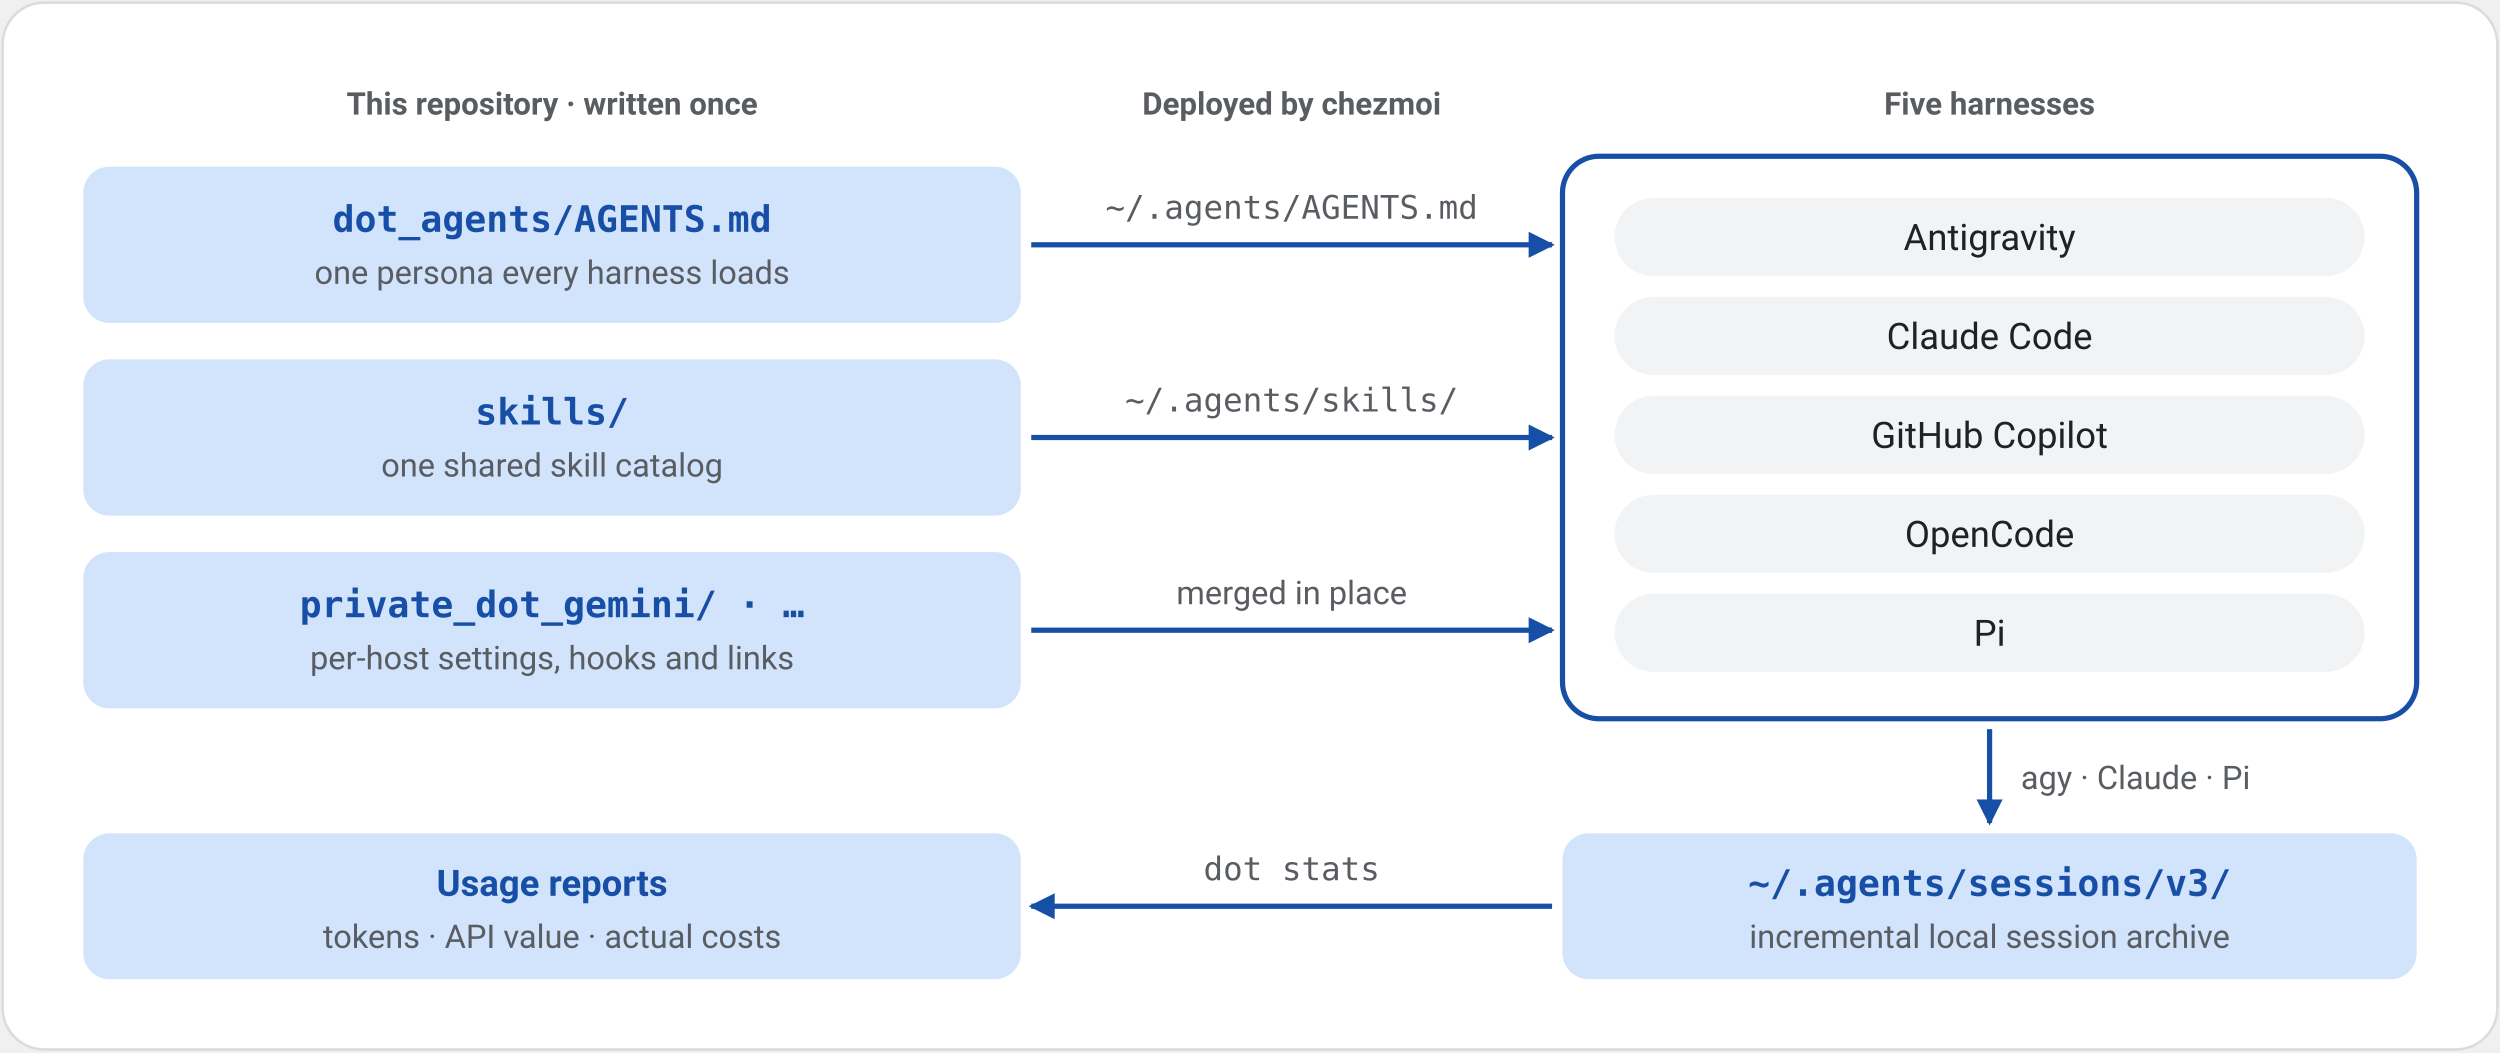
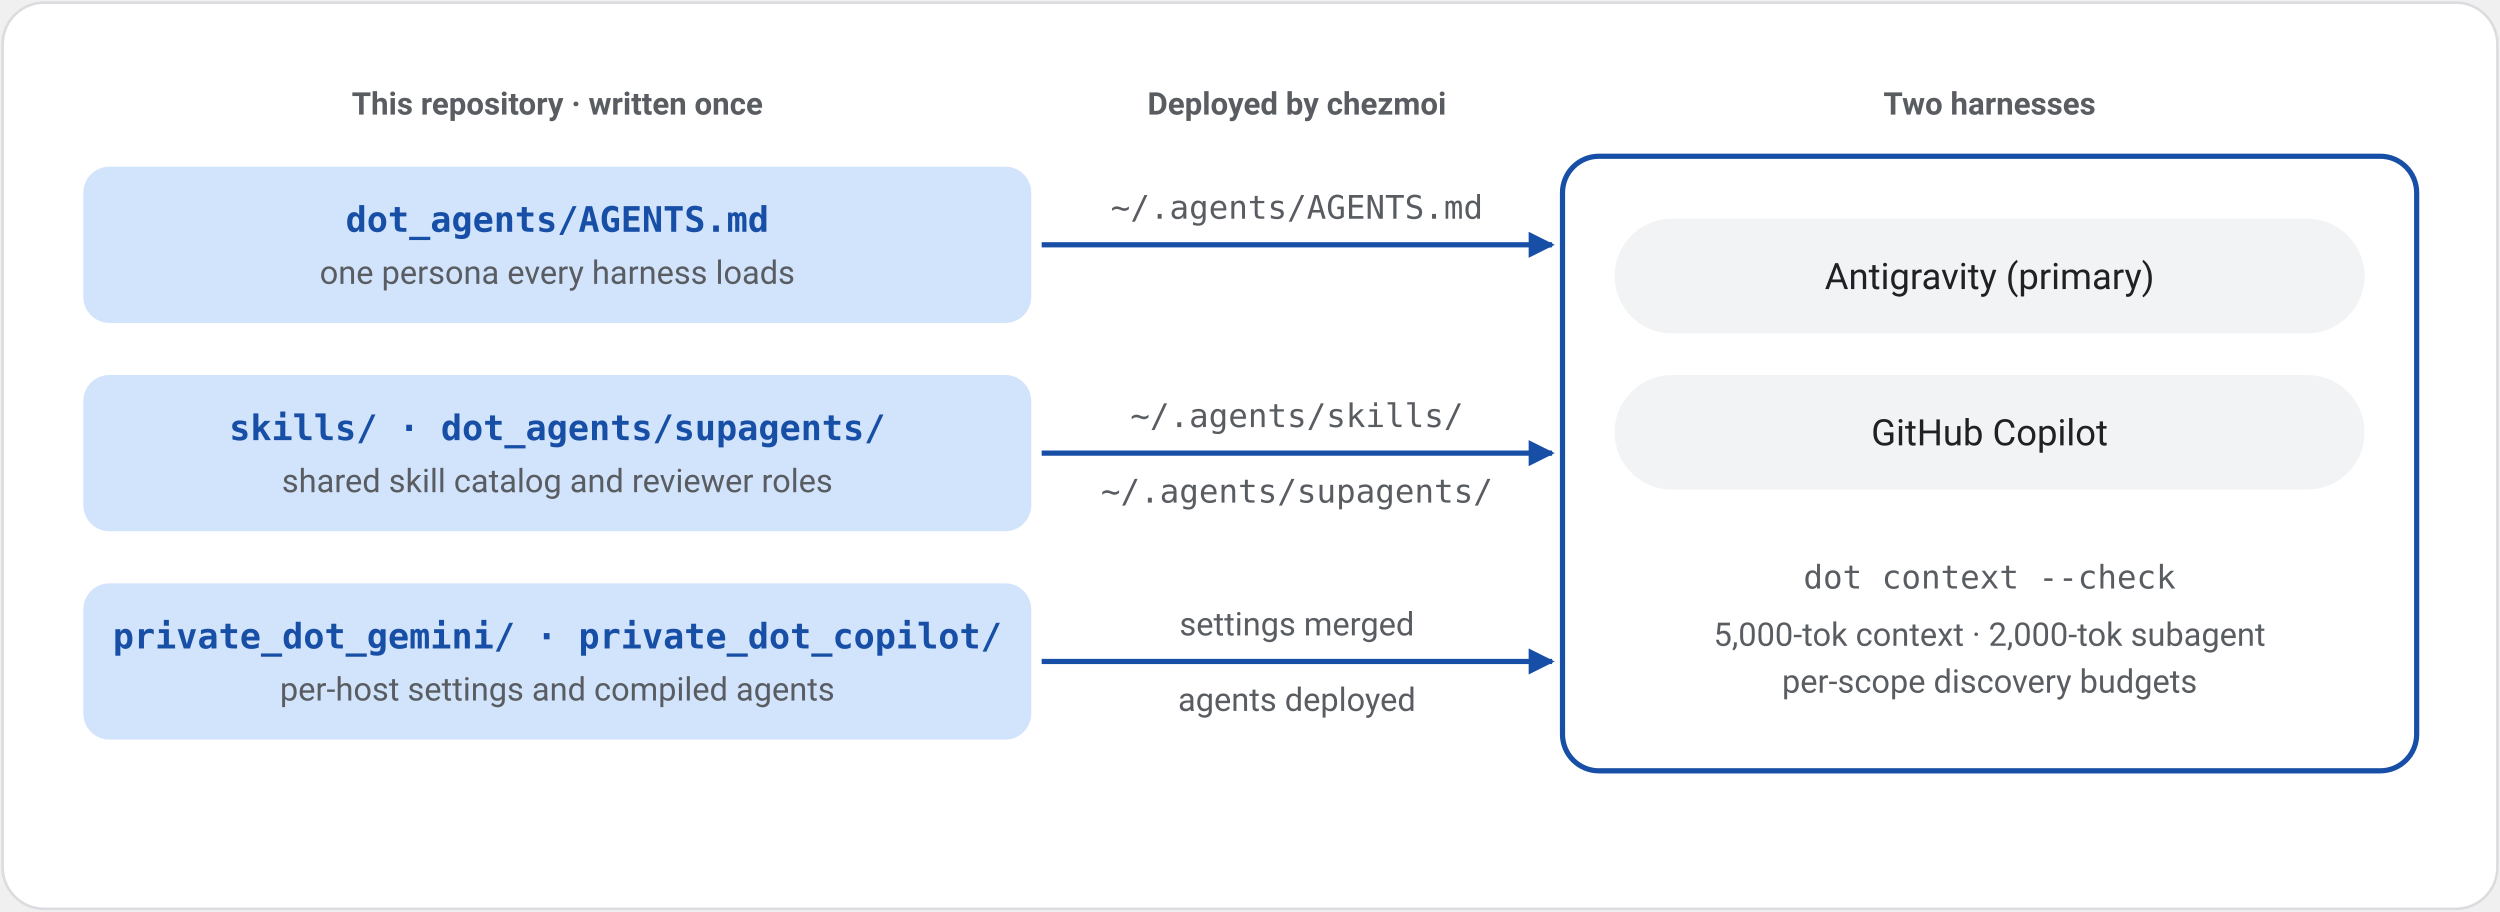
- <svg xmlns="http://www.w3.org/2000/svg" width="960" height="404" viewBox="0 0 960 404" role="img" aria-labelledby="title desc">
+ <svg xmlns="http://www.w3.org/2000/svg" width="960" height="350" viewBox="0 0 960 350" role="img" aria-labelledby="title desc">
  <defs>
    <marker id="arrow" viewBox="0 0 10 10" refX="9" refY="5" markerWidth="10" markerHeight="10" markerUnits="userSpaceOnUse" orient="auto-start-reverse">
      <path class="arrowhead" d="M0 0 L10 5 L0 10 Z" />
    </marker>
    <style>
text { font-family: "Google Sans", "Google Sans Text", Roboto, "Segoe UI", Helvetica, Arial, sans-serif; fill: #202124; }
.code { font-family: "Google Sans Code", "JetBrains Mono", Menlo, Consolas, "DejaVu Sans Mono", monospace; }
.card { fill: #FFFFFF; stroke: #DADCE0; }
.label { font-size: 12px; font-weight: 600; fill: #595D62; }
.chip { fill: #F1F3F4; }
.chip-text { font-size: 14px; }
.muted { font-size: 12.5px; fill: #595D62; }
.box { fill: #FFFFFF; stroke: #174EA6; stroke-width: 2; }
.tile { fill: #D2E3FC; }
- .tile-title { font-size: 14px; font-weight: 700; fill: #174EA6; }
+ .tile-title { font-size: 13.5px; font-weight: 700; fill: #174EA6; }
.flow { fill: none; stroke: #174EA6; stroke-width: 2; }
.arrowhead { fill: #174EA6; }
</style>
  </defs>
-   <rect class="card" x="1" y="1" width="958" height="402" rx="16" />
-   <text class="label" x="212" y="44" text-anchor="middle">This repository · written once</text>
+   <rect class="card" x="1" y="1" width="958" height="348" rx="16" />
+   <text class="label" x="214" y="44" text-anchor="middle">This repository · written once</text>
  <g text-anchor="middle">
-     <rect class="tile" x="32" y="64" width="360" height="60" rx="10" />
-     <text class="code tile-title" x="212" y="89">dot_agents/AGENTS.md</text>
-     <text class="muted" x="212" y="109">one persona every harness loads</text>
-     <rect class="tile" x="32" y="138" width="360" height="60" rx="10" />
-     <text class="code tile-title" x="212" y="163">skills/</text>
-     <text class="muted" x="212" y="183">one shared skill catalog</text>
-     <rect class="tile" x="32" y="212" width="360" height="60" rx="10" />
-     <text class="code tile-title" x="212" y="237">private_dot_gemini/ · …</text>
-     <text class="muted" x="212" y="257">per-host settings, hooks and links</text>
+     <rect class="tile" x="32" y="64" width="364" height="60" rx="10" />
+     <text class="code tile-title" x="214" y="89">dot_agents/AGENTS.md</text>
+     <text class="muted" x="214" y="109">one persona every harness loads</text>
+     <rect class="tile" x="32" y="144" width="364" height="60" rx="10" />
+     <text class="code tile-title" x="214" y="169">skills/ · dot_agents/supagents/</text>
+     <text class="muted" x="214" y="189">shared skill catalog and reviewer roles</text>
+     <rect class="tile" x="32" y="224" width="364" height="60" rx="10" />
+     <text class="code tile-title" x="214" y="249">private_dot_gemini/ · private_dot_copilot/</text>
+     <text class="muted" x="214" y="269">per-host settings and compiled agents</text>
  </g>
-   <text class="label" x="496" y="44" text-anchor="middle">Deployed by chezmoi</text>
+   <text class="label" x="498" y="44" text-anchor="middle">Deployed by chezmoi</text>
  <g text-anchor="middle">
-     <line class="flow" x1="396" y1="94" x2="596" y2="94" marker-end="url(#arrow)" />
-     <text class="code muted" x="496" y="84">~/.agents/AGENTS.md</text>
-     <line class="flow" x1="396" y1="168" x2="596" y2="168" marker-end="url(#arrow)" />
-     <text class="code muted" x="496" y="158">~/.agents/skills/</text>
-     <line class="flow" x1="396" y1="242" x2="596" y2="242" marker-end="url(#arrow)" />
-     <text class="muted" x="496" y="232">merged in place</text>
+     <line class="flow" x1="400" y1="94" x2="596" y2="94" marker-end="url(#arrow)" />
+     <text class="code muted" x="498" y="84">~/.agents/AGENTS.md</text>
+     <line class="flow" x1="400" y1="174" x2="596" y2="174" marker-end="url(#arrow)" />
+     <text class="code muted" x="498" y="164">~/.agents/skills/</text>
+     <text class="code muted" x="498" y="193">~/.agents/supagents/</text>
+     <line class="flow" x1="400" y1="254" x2="596" y2="254" marker-end="url(#arrow)" />
+     <text class="muted" x="498" y="244">settings merged</text>
+     <text class="muted" x="498" y="273">agents deployed</text>
  </g>
-   <text class="label" x="764" y="44" text-anchor="middle">Five harnesses</text>
-   <rect class="box" x="600" y="60" width="328" height="216" rx="14" />
+   <text class="label" x="764" y="44" text-anchor="middle">Two harnesses</text>
+   <rect class="box" x="600" y="60" width="328" height="236" rx="14" />
  <g text-anchor="middle">
-     <rect class="chip" x="620" y="76" width="288" height="30" rx="15" />
-     <text class="chip-text" x="764" y="96">Antigravity</text>
-     <rect class="chip" x="620" y="114" width="288" height="30" rx="15" />
-     <text class="chip-text" x="764" y="134">Claude Code</text>
-     <rect class="chip" x="620" y="152" width="288" height="30" rx="15" />
-     <text class="chip-text" x="764" y="172">GitHub Copilot</text>
-     <rect class="chip" x="620" y="190" width="288" height="30" rx="15" />
-     <text class="chip-text" x="764" y="210">OpenCode</text>
-     <rect class="chip" x="620" y="228" width="288" height="30" rx="15" />
-     <text class="chip-text" x="764" y="248">Pi</text>
-   </g>
-   <line class="flow" x1="764" y1="280" x2="764" y2="316" marker-end="url(#arrow)" />
-   <text class="muted" x="776" y="303">agy · Claude · Pi</text>
-   <g text-anchor="middle">
-     <rect class="tile" x="600" y="320" width="328" height="56" rx="10" />
-     <text class="code tile-title" x="764" y="344">~/.agents/sessions/v3/</text>
-     <text class="muted" x="764" y="364">incremental local session archive</text>
-     <line class="flow" x1="596" y1="348" x2="396" y2="348" marker-end="url(#arrow)" />
-     <text class="code muted" x="496" y="338">dot stats</text>
-     <rect class="tile" x="32" y="320" width="360" height="56" rx="10" />
-     <text class="tile-title" x="212" y="344">Usage reports</text>
-     <text class="muted" x="212" y="364">tokens · API value · actual costs</text>
+     <rect class="chip" x="620" y="84" width="288" height="44" rx="22" />
+     <text class="chip-text" x="764" y="111">Antigravity (primary)</text>
+     <rect class="chip" x="620" y="144" width="288" height="44" rx="22" />
+     <text class="chip-text" x="764" y="171">GitHub Copilot</text>
+     <text class="code muted" x="764" y="226">dot context --check</text>
+     <text class="muted" x="764" y="248">5,000-tok context · 2,000-tok subagent</text>
+     <text class="muted" x="764" y="266">per-scope discovery budgets</text>
  </g>
</svg>
